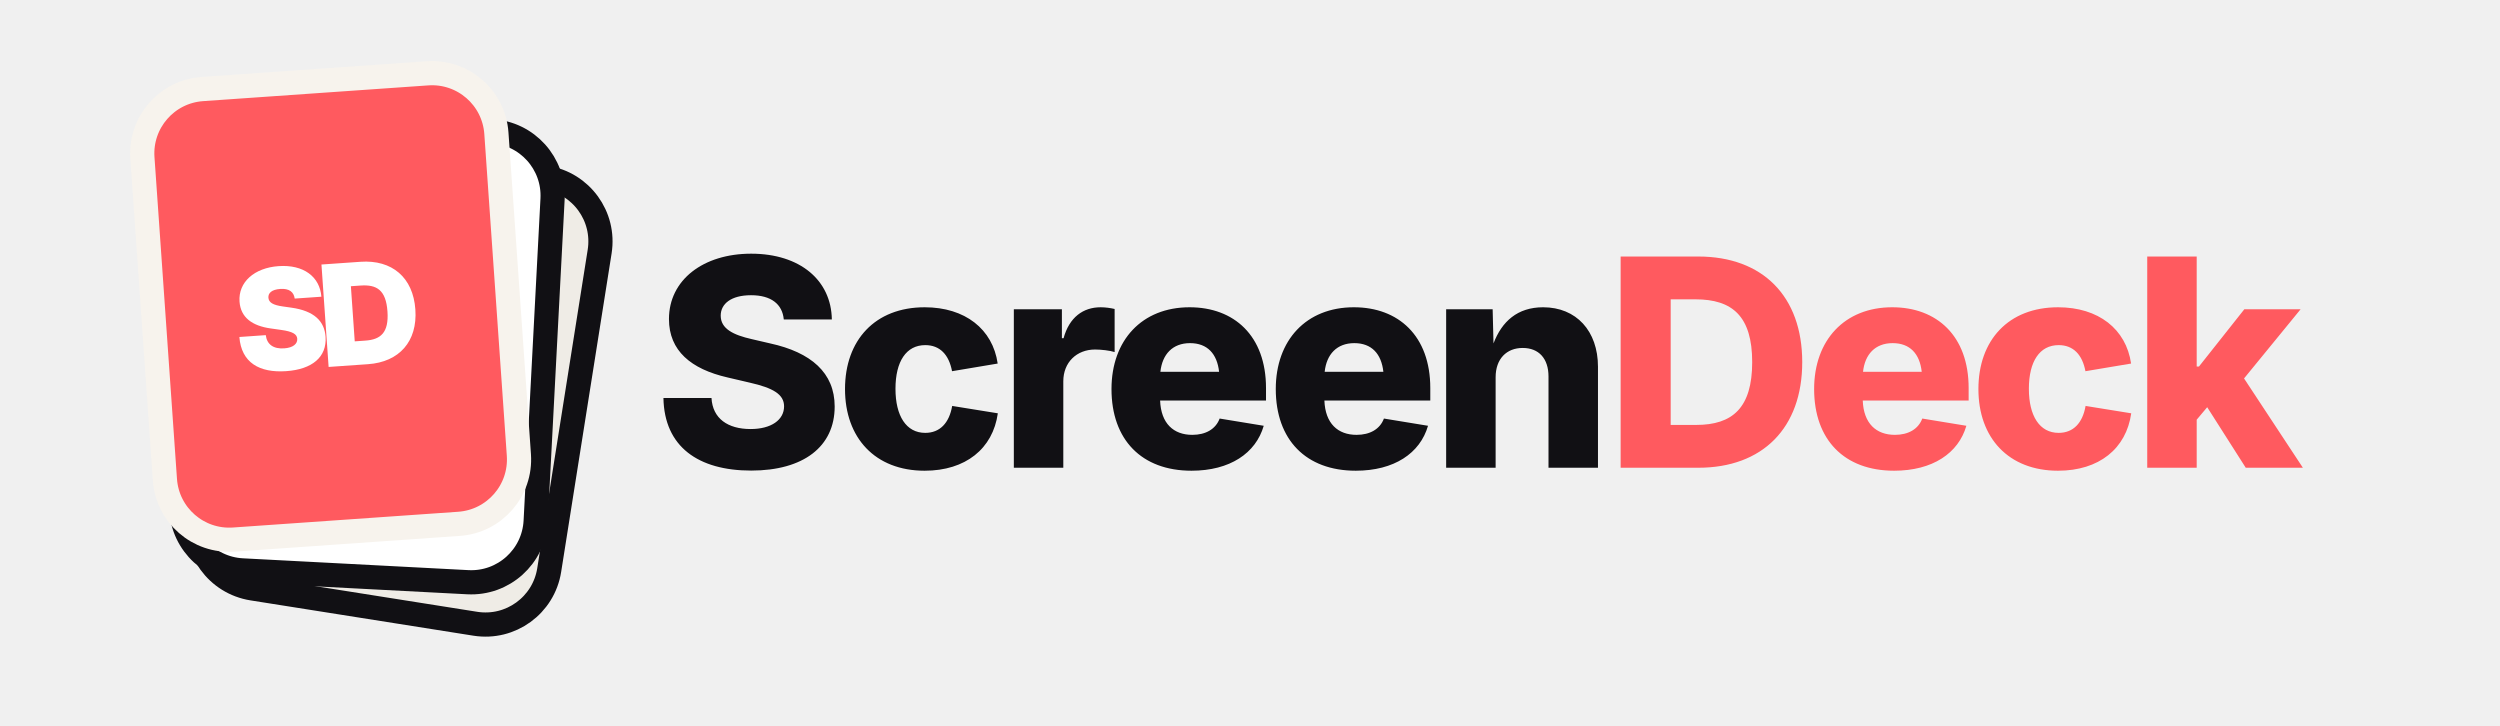
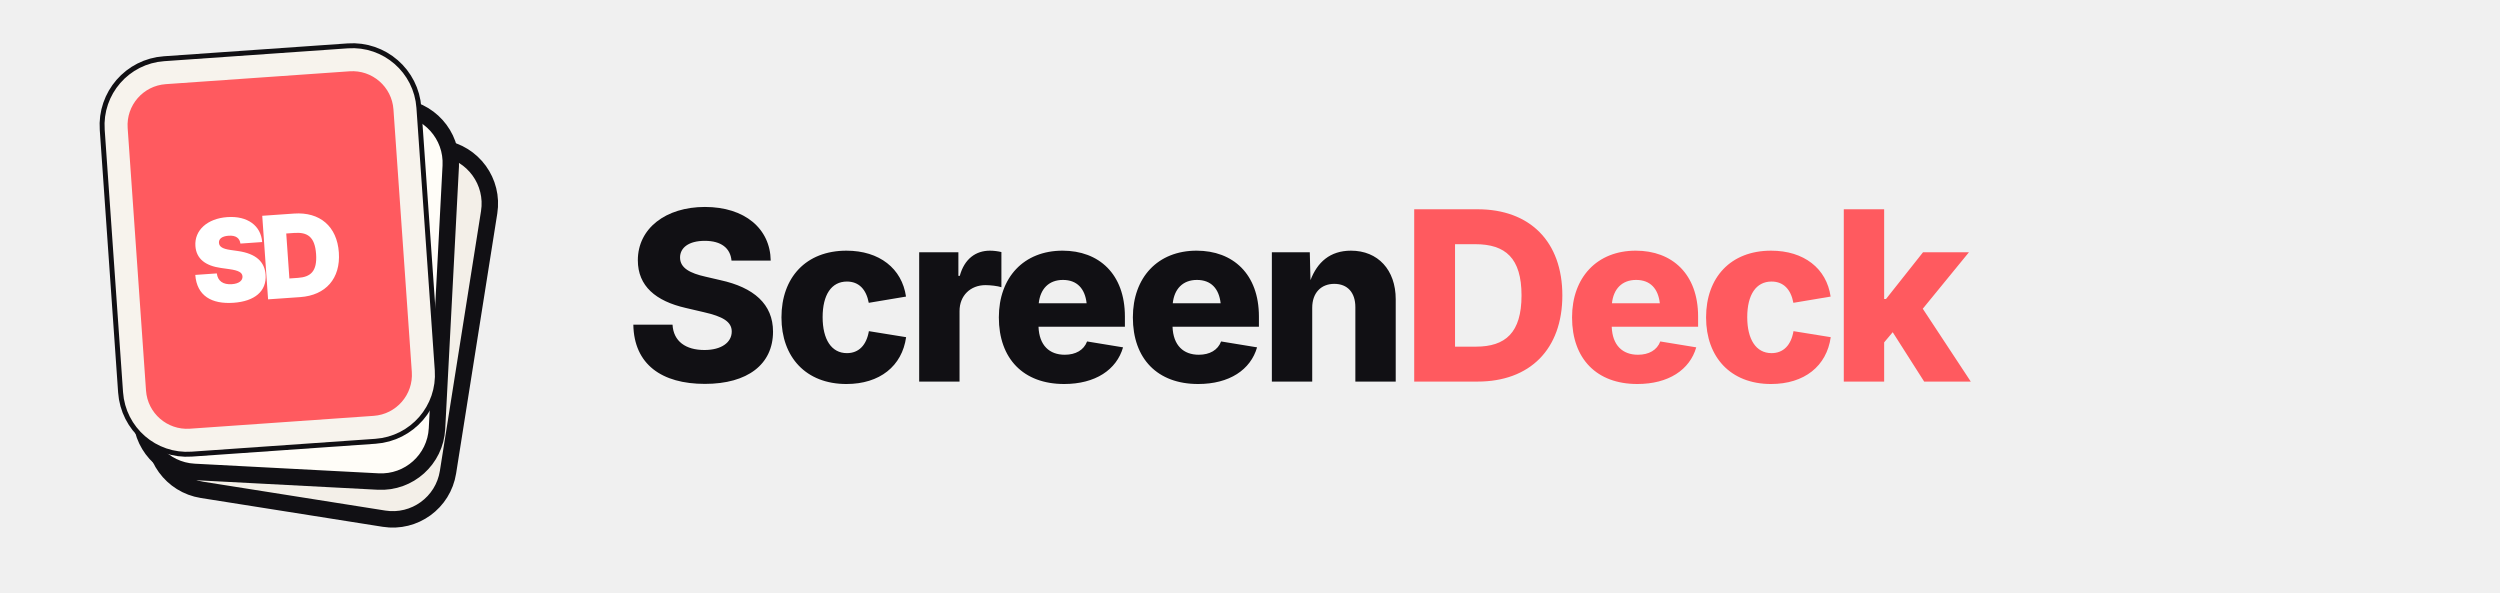
- <svg xmlns="http://www.w3.org/2000/svg" viewBox="0 0 620 180" role="img" aria-labelledby="title desc" version="1.1" id="svg5">
-   <defs id="defs5" />
-   <rect x="55" y="39" width="88" height="112" rx="16" fill="#efece6" stroke="#111014" stroke-width="6" transform="rotate(9 99 95)" id="rect2" />
-   <rect x="47" y="31" width="88" height="112" rx="16" fill="#ffffff" stroke="#111014" stroke-width="6" transform="rotate(3 91 87)" id="rect3" />
-   <rect x="38" y="20" width="88" height="112" rx="16" fill="#ff5a5f" stroke="#f7f3ed" stroke-width="6" transform="rotate(-4 82 76)" id="rect4" />
-   <path d="m 69.895,91.308 c 6.443,0 10.322,-2.786 10.322,-7.827 0,-3.862 -2.341,-6.597 -7.964,-7.793 L 70.169,75.243 c -2.41,-0.513 -3.418,-1.213 -3.418,-2.427 0,-1.128 0.94,-1.948 3.076,-1.948 2.239,0 3.298,0.974 3.418,2.632 h 6.631 c -0.034,-4.99 -3.879,-8.306 -10.049,-8.306 -6.05,0 -10.288,3.264 -10.288,8.101 0,3.982 2.751,6.221 7.246,7.178 l 2.563,0.547 c 2.82,0.598 3.828,1.316 3.828,2.461 0,1.265 -1.179,2.153 -3.384,2.153 -2.666,0 -4.221,-1.248 -4.341,-3.589 h -6.562 c 0.034,6.392 4.358,9.263 11.006,9.263 z M 90.259,91 c 7.742,0 12.646,-4.768 12.646,-12.715 0,-7.964 -4.905,-12.749 -12.749,-12.749 H 80.449 V 91 Z M 87.354,85.121 V 71.415 h 2.427 c 3.999,0 6.187,1.538 6.187,6.87 0,5.315 -2.188,6.836 -5.981,6.836 z" id="text4" style="font-weight:850;font-size:35px;font-family:Inter, ui-sans-serif, system-ui, '-apple-system', BlinkMacSystemFont, 'Segoe UI', sans-serif;letter-spacing:-2.4;text-anchor:middle;fill:#ffffff" transform="rotate(-4,81,76)" aria-label="SD" />
-   <g transform="translate(-28 0)" id="text5" style="font-weight:800;font-size:72px;font-family:Inter, ui-sans-serif, system-ui, '-apple-system', BlinkMacSystemFont, 'Segoe UI', sans-serif;letter-spacing:-2.5" aria-label="ScreenDeck">
-     <path style="fill:#111014" d="m 214.293,116.703 c 12.973,0 20.707,-5.941 20.707,-15.891 0,-8.367 -5.871,-13.43 -15.996,-15.645 l -4.535,-1.055 c -4.676,-1.055 -7.734,-2.602 -7.734,-5.836 0,-2.918 2.566,-5.062 7.523,-5.062 4.992,0 7.77,2.215 8.121,6.012 h 11.918 c -0.141,-9.703 -7.875,-16.312 -20.004,-16.312 -11.883,0 -20.391,6.504 -20.391,16.207 0,7.875 5.484,12.41 14.52,14.484 l 5.555,1.301 c 5.73,1.301 8.473,2.883 8.473,5.871 0,3.34 -3.164,5.625 -8.297,5.625 -5.66,0 -9.422,-2.602 -9.703,-7.699 h -11.918 c 0.211,12.094 8.648,18 21.762,18 z m 43.027,0.035 c 10.125,0 16.91,-5.449 18.141,-14.238 l -11.32,-1.828 c -0.738,4.254 -3.059,6.68 -6.68,6.68 -4.711,0 -7.383,-4.184 -7.383,-10.934 0,-6.785 2.672,-10.828 7.383,-10.828 3.621,0 5.871,2.355 6.645,6.469 l 11.32,-1.898 c -1.23,-8.543 -8.086,-13.957 -18.105,-13.957 -12.305,0 -19.758,8.156 -19.758,20.285 0,12.094 7.453,20.25 19.758,20.25 z M 279.43,116 h 12.27 V 94.555 c 0,-4.711 3.34,-7.875 7.875,-7.875 1.477,0 3.691,0.246 4.852,0.633 V 76.625 c -1.02,-0.246 -2.32,-0.422 -3.48,-0.422 -4.324,0 -7.77,2.496 -9.176,7.664 h -0.422 v -7.172 h -11.918 z m 44.047,0.738 c 9.527,0 15.961,-4.324 17.93,-11.145 l -10.934,-1.793 c -0.984,2.637 -3.48,4.043 -6.785,4.043 -4.641,0 -7.77,-2.812 -7.98,-8.508 h 26.262 v -3.094 c 0,-12.973 -7.91,-20.039 -18.949,-20.039 -11.812,0 -19.371,8.156 -19.371,20.285 0,12.586 7.488,20.25 19.828,20.25 z m -7.699,-24.539 c 0.457,-4.324 3.023,-7.102 7.348,-7.102 4.289,0 6.715,2.637 7.207,7.102 z m 48.441,24.539 c 9.527,0 15.961,-4.324 17.93,-11.145 l -10.934,-1.793 c -0.984,2.637 -3.48,4.043 -6.785,4.043 -4.641,0 -7.77,-2.812 -7.98,-8.508 h 26.262 v -3.094 c 0,-12.973 -7.91,-20.039 -18.949,-20.039 -11.812,0 -19.371,8.156 -19.371,20.285 0,12.586 7.488,20.25 19.828,20.25 z m -7.699,-24.539 c 0.457,-4.324 3.023,-7.102 7.348,-7.102 4.289,0 6.715,2.637 7.207,7.102 z m 42.395,1.371 c 0,-4.57 2.707,-7.277 6.715,-7.277 4.008,0 6.398,2.637 6.398,7.066 V 116 h 12.27 V 90.969 c 0,-8.895 -5.379,-14.766 -13.605,-14.766 -6.363,0 -10.23,3.516 -12.305,8.965 l -0.211,-8.473 H 386.645 V 116 h 12.27 z" id="path5" />
-     <path style="fill:#ff5a5f" d="m 449.184,116 c 15.926,0 25.77,-9.844 25.77,-26.191 0,-16.348 -9.844,-26.191 -25.77,-26.191 H 429.918 V 116 Z m -6.855,-10.617 V 74.234 h 6.152 c 9.176,0 14.062,4.219 14.062,15.574 0,11.355 -4.887,15.574 -13.887,15.574 z m 55.402,11.355 c 9.527,0 15.961,-4.324 17.93,-11.145 l -10.934,-1.793 c -0.984,2.637 -3.48,4.043 -6.785,4.043 -4.641,0 -7.77,-2.812 -7.98,-8.508 h 26.262 v -3.094 c 0,-12.973 -7.91,-20.039 -18.949,-20.039 -11.812,0 -19.371,8.156 -19.371,20.285 0,12.586 7.488,20.25 19.828,20.25 z m -7.699,-24.539 c 0.457,-4.324 3.023,-7.102 7.348,-7.102 4.289,0 6.715,2.637 7.207,7.102 z m 48.371,24.539 c 10.125,0 16.91,-5.449 18.141,-14.238 l -11.32,-1.828 c -0.738,4.254 -3.059,6.68 -6.68,6.68 -4.711,0 -7.383,-4.184 -7.383,-10.934 0,-6.785 2.672,-10.828 7.383,-10.828 3.621,0 5.871,2.355 6.645,6.469 l 11.32,-1.898 c -1.23,-8.543 -8.086,-13.957 -18.105,-13.957 -12.305,0 -19.758,8.156 -19.758,20.285 0,12.094 7.453,20.25 19.758,20.25 z M 560.512,116 h 12.27 v -11.918 l 2.602,-3.094 9.562,15.012 h 14.168 l -14.59,-22.148 14.027,-17.156 h -13.957 l -11.25,14.203 h -0.562 v -27.281 h -12.27 z" id="path6" />
+ <svg xmlns="http://www.w3.org/2000/svg" viewBox="0 0 760 180" role="img" aria-labelledby="title desc" version="1.1">
+   <g>
+     <rect x="53" y="40" width="90" height="114" rx="17" fill="#f3efe8" stroke="#111014" stroke-width="5" transform="rotate(9 98 97)" />
+     <rect x="45" y="31" width="90" height="114" rx="17" fill="#fffdf8" stroke="#111014" stroke-width="5" transform="rotate(3 90 88)" />
+     <rect x="38" y="20" width="88" height="112" rx="16" fill="none" stroke="#111014" stroke-width="10" transform="rotate(-4 82 76)" />
+     <rect x="38" y="20" width="88" height="112" rx="16" fill="#ff5a5f" stroke="#f7f3ed" stroke-width="7" transform="rotate(-4 82 76)" />
+     <path d="m 69.895,91.308 c 6.443,0 10.322,-2.786 10.322,-7.827 0,-3.862 -2.341,-6.597 -7.964,-7.793 L 70.169,75.243 c -2.41,-0.513 -3.418,-1.213 -3.418,-2.427 0,-1.128 0.94,-1.948 3.076,-1.948 2.239,0 3.298,0.974 3.418,2.632 h 6.631 c -0.034,-4.99 -3.879,-8.306 -10.049,-8.306 -6.05,0 -10.288,3.264 -10.288,8.101 0,3.982 2.751,6.221 7.246,7.178 l 2.563,0.547 c 2.82,0.598 3.828,1.316 3.828,2.461 0,1.265 -1.179,2.153 -3.384,2.153 -2.666,0 -4.221,-1.248 -4.341,-3.589 h -6.562 c 0.034,6.392 4.358,9.263 11.006,9.263 z M 90.259,91 c 7.742,0 12.646,-4.768 12.646,-12.715 0,-7.964 -4.905,-12.749 -12.749,-12.749 H 80.449 V 91 Z M 87.354,85.121 V 71.415 h 2.427 c 3.999,0 6.187,1.538 6.187,6.87 0,5.315 -2.188,6.836 -5.981,6.836 z" fill="#ffffff" transform="rotate(-4,81,76)" aria-label="SD" />
+   </g>
+   <g transform="translate(0 0)">
+     <path style="fill:#111014" d="m 214.293,116.703 c 12.973,0 20.707,-5.941 20.707,-15.891 0,-8.367 -5.871,-13.43 -15.996,-15.645 l -4.535,-1.055 c -4.676,-1.055 -7.734,-2.602 -7.734,-5.836 0,-2.918 2.566,-5.062 7.523,-5.062 4.992,0 7.77,2.215 8.121,6.012 h 11.918 c -0.141,-9.703 -7.875,-16.312 -20.004,-16.312 -11.883,0 -20.391,6.504 -20.391,16.207 0,7.875 5.484,12.41 14.52,14.484 l 5.555,1.301 c 5.73,1.301 8.473,2.883 8.473,5.871 0,3.34 -3.164,5.625 -8.297,5.625 -5.66,0 -9.422,-2.602 -9.703,-7.699 h -11.918 c 0.211,12.094 8.648,18 21.762,18 z m 43.027,0.035 c 10.125,0 16.91,-5.449 18.141,-14.238 l -11.32,-1.828 c -0.738,4.254 -3.059,6.68 -6.68,6.68 -4.711,0 -7.383,-4.184 -7.383,-10.934 0,-6.785 2.672,-10.828 7.383,-10.828 3.621,0 5.871,2.355 6.645,6.469 l 11.32,-1.898 c -1.23,-8.543 -8.086,-13.957 -18.105,-13.957 -12.305,0 -19.758,8.156 -19.758,20.285 0,12.094 7.453,20.25 19.758,20.25 z M 279.43,116 h 12.27 V 94.555 c 0,-4.711 3.34,-7.875 7.875,-7.875 1.477,0 3.691,0.246 4.852,0.633 V 76.625 c -1.02,-0.246 -2.32,-0.422 -3.48,-0.422 -4.324,0 -7.77,2.496 -9.176,7.664 h -0.422 v -7.172 h -11.918 z m 44.047,0.738 c 9.527,0 15.961,-4.324 17.93,-11.145 l -10.934,-1.793 c -0.984,2.637 -3.48,4.043 -6.785,4.043 -4.641,0 -7.77,-2.812 -7.98,-8.508 h 26.262 v -3.094 c 0,-12.973 -7.91,-20.039 -18.949,-20.039 -11.812,0 -19.371,8.156 -19.371,20.285 0,12.586 7.488,20.25 19.828,20.25 z m -7.699,-24.539 c 0.457,-4.324 3.023,-7.102 7.348,-7.102 4.289,0 6.715,2.637 7.207,7.102 z m 48.441,24.539 c 9.527,0 15.961,-4.324 17.93,-11.145 l -10.934,-1.793 c -0.984,2.637 -3.48,4.043 -6.785,4.043 -4.641,0 -7.77,-2.812 -7.98,-8.508 h 26.262 v -3.094 c 0,-12.973 -7.91,-20.039 -18.949,-20.039 -11.812,0 -19.371,8.156 -19.371,20.285 0,12.586 7.488,20.25 19.828,20.25 z m -7.699,-24.539 c 0.457,-4.324 3.023,-7.102 7.348,-7.102 4.289,0 6.715,2.637 7.207,7.102 z m 42.395,1.371 c 0,-4.57 2.707,-7.277 6.715,-7.277 4.008,0 6.398,2.637 6.398,7.066 V 116 h 12.27 V 90.969 c 0,-8.895 -5.379,-14.766 -13.605,-14.766 -6.363,0 -10.23,3.516 -12.305,8.965 l -0.211,-8.473 H 386.645 V 116 h 12.27 z" />
+     <path style="fill:#ff5a5f" d="m 449.184,116 c 15.926,0 25.77,-9.844 25.77,-26.191 0,-16.348 -9.844,-26.191 -25.77,-26.191 H 429.918 V 116 Z m -6.855,-10.617 V 74.234 h 6.152 c 9.176,0 14.062,4.219 14.062,15.574 0,11.355 -4.887,15.574 -13.887,15.574 z m 55.402,11.355 c 9.527,0 15.961,-4.324 17.93,-11.145 l -10.934,-1.793 c -0.984,2.637 -3.48,4.043 -6.785,4.043 -4.641,0 -7.77,-2.812 -7.98,-8.508 h 26.262 v -3.094 c 0,-12.973 -7.91,-20.039 -18.949,-20.039 -11.812,0 -19.371,8.156 -19.371,20.285 0,12.586 7.488,20.25 19.828,20.25 z m -7.699,-24.539 c 0.457,-4.324 3.023,-7.102 7.348,-7.102 4.289,0 6.715,2.637 7.207,7.102 z m 48.371,24.539 c 10.125,0 16.91,-5.449 18.141,-14.238 l -11.32,-1.828 c -0.738,4.254 -3.059,6.68 -6.68,6.68 -4.711,0 -7.383,-4.184 -7.383,-10.934 0,-6.785 2.672,-10.828 7.383,-10.828 3.621,0 5.871,2.355 6.645,6.469 l 11.32,-1.898 c -1.23,-8.543 -8.086,-13.957 -18.105,-13.957 -12.305,0 -19.758,8.156 -19.758,20.285 0,12.094 7.453,20.25 19.758,20.25 z M 560.512,116 h 12.27 v -11.918 l 2.602,-3.094 9.562,15.012 h 14.168 l -14.59,-22.148 14.027,-17.156 h -13.957 l -11.25,14.203 h -0.562 v -27.281 h -12.27 z" />
  </g>
</svg>
